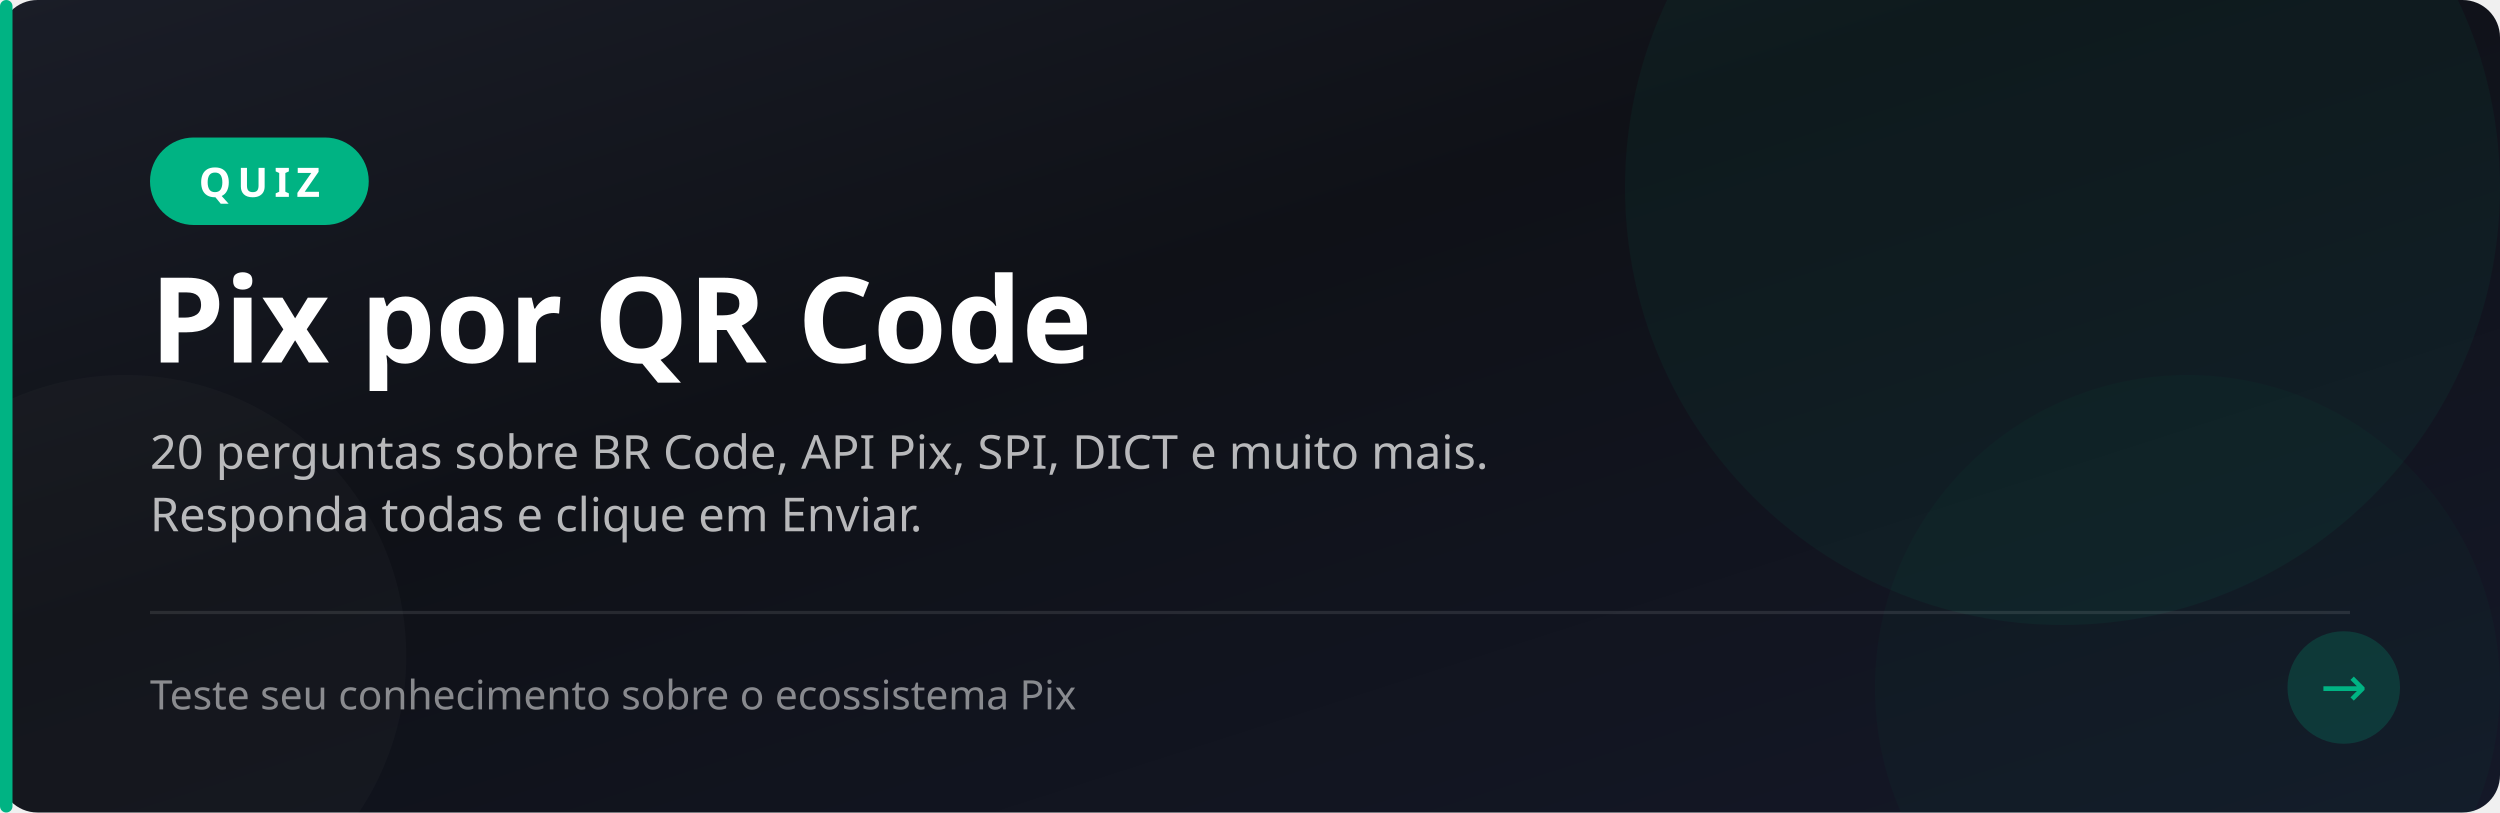
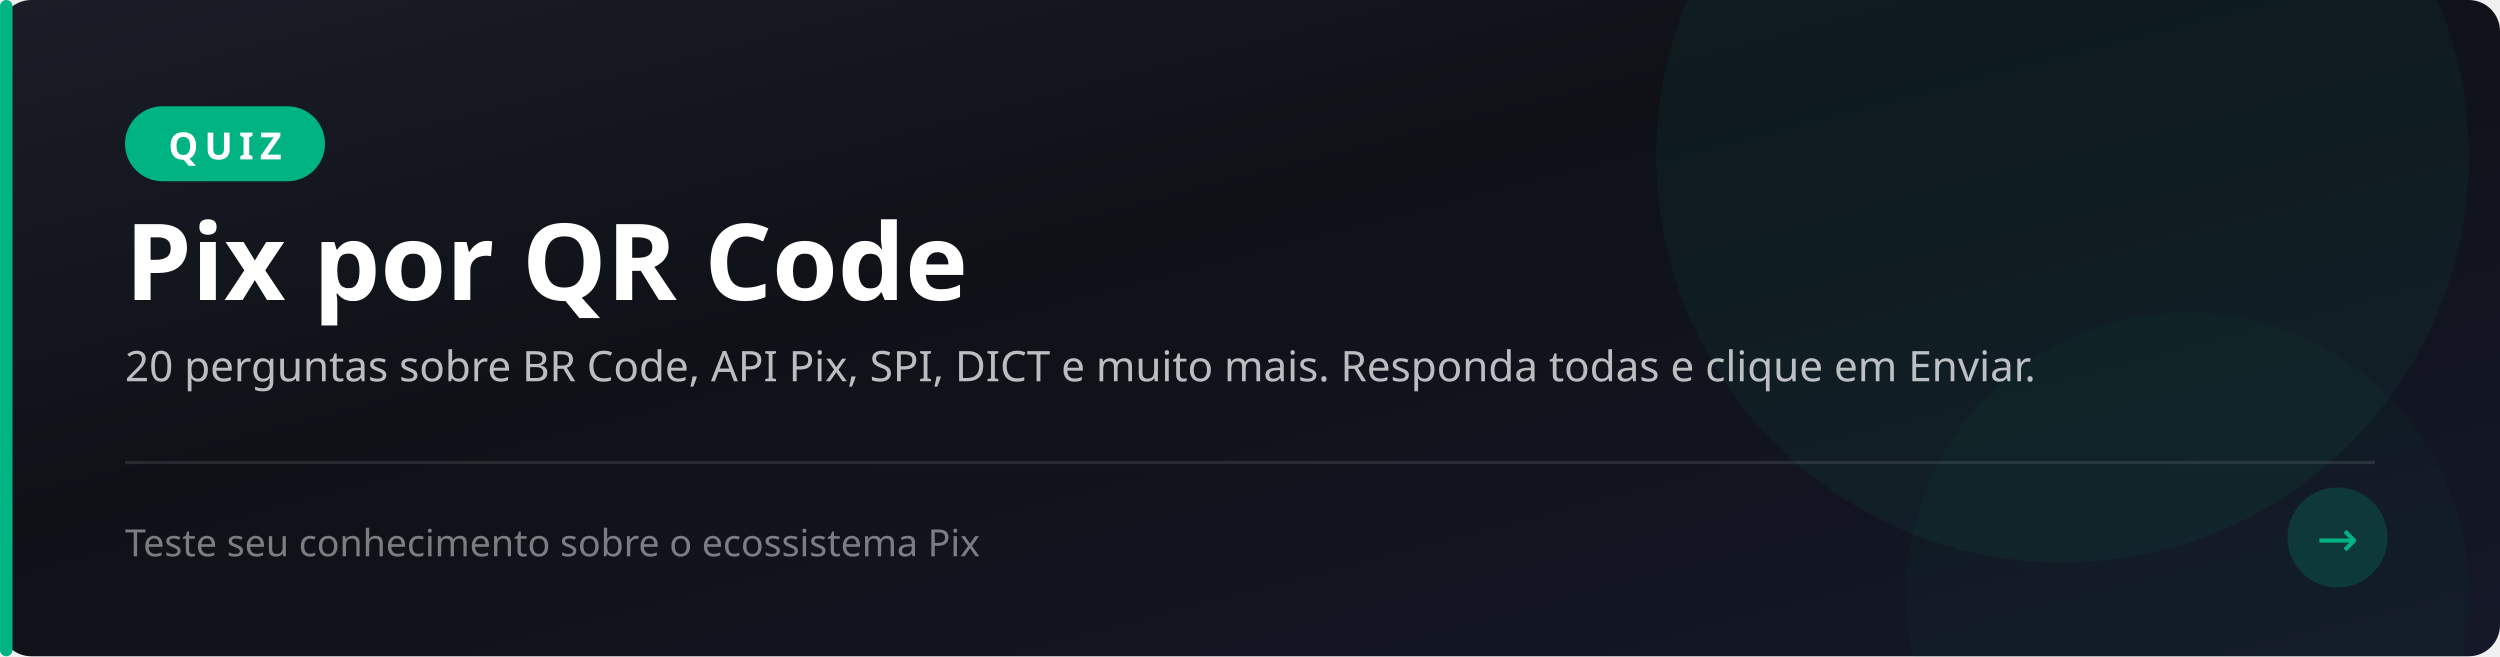
- <svg xmlns="http://www.w3.org/2000/svg" width="800" height="260" viewBox="0 0 800 260">
+ <svg xmlns="http://www.w3.org/2000/svg" width="800" height="210" viewBox="0 0 800 210">
  <defs>
    <linearGradient id="bg" x1="0%" y1="0%" x2="100%" y2="100%">
      <stop offset="0%" stop-color="#1A1D27" />
      <stop offset="40%" stop-color="#0F1117" />
      <stop offset="100%" stop-color="#141828" />
    </linearGradient>
  </defs>
-   <rect width="800" height="260" rx="12" fill="url(#bg)" />
-   <circle cx="660" cy="60" r="140" fill="rgba(0,179,131,0.06)" />
-   <circle cx="700" cy="220" r="100" fill="rgba(0,122,90,0.05)" />
-   <circle cx="40" cy="210" r="90" fill="rgba(255,255,255,0.02)" />
-   <rect x="0" y="0" width="4" height="260" rx="2" fill="#00B383" />
-   <rect x="48" y="44" width="70" height="28" rx="14" fill="#00B383" />
-   <text x="83" y="63" font-family="system-ui, sans-serif" font-size="13" font-weight="700" fill="white" text-anchor="middle" letter-spacing="2">QUIZ</text>
-   <text x="48" y="116" font-family="system-ui, sans-serif" font-size="38" font-weight="800" fill="white">Pix por QR Code</text>
-   <text x="48" y="150" font-family="system-ui, sans-serif" font-size="15" fill="rgba(255,255,255,0.7)">
-     20 perguntas sobre BR Code, API Pix, SPI, DICT e muito mais.
+   <rect width="800" height="210" rx="10" fill="url(#bg)" />
+   <circle cx="660" cy="50" r="130" fill="rgba(0,179,131,0.06)" />
+   <circle cx="700" cy="190" r="90" fill="rgba(0,122,90,0.05)" />
+   <rect x="0" y="0" width="4" height="210" rx="2" fill="#00B383" />
+   <rect x="40" y="34" width="64" height="24" rx="12" fill="#00B383" />
+   <text x="72" y="51" font-family="system-ui,sans-serif" font-size="12" font-weight="700" fill="white" text-anchor="middle" letter-spacing="2">QUIZ</text>
+   <text x="40" y="96" font-family="system-ui,sans-serif" font-size="34" font-weight="800" fill="white">Pix por QR Code</text>
+   <text x="40" y="122" font-family="system-ui,sans-serif" font-size="13.5" fill="rgba(255,255,255,0.72)">
+     20 perguntas sobre BR Code, API Pix, SPI, DICT e muito mais. Responda todas e clique em Enviar.
  </text>
-   <text x="48" y="170" font-family="system-ui, sans-serif" font-size="15" fill="rgba(255,255,255,0.7)">
-     Responda todas e clique em Enviar.
-   </text>
-   <line x1="48" y1="196" x2="752" y2="196" stroke="rgba(255,255,255,0.1)" stroke-width="1" />
-   <text x="48" y="227" font-family="system-ui, sans-serif" font-size="13" fill="rgba(255,255,255,0.5)">
+   <line x1="40" y1="148" x2="760" y2="148" stroke="rgba(255,255,255,0.1)" stroke-width="1" />
+   <text x="40" y="178" font-family="system-ui,sans-serif" font-size="12" fill="rgba(255,255,255,0.45)">
    Teste seu conhecimento sobre o ecossistema Pix
  </text>
-   <circle cx="750" cy="220" r="18" fill="rgba(0,179,131,0.2)" />
-   <text x="750" y="226" font-family="system-ui, sans-serif" font-size="18" fill="#00B383" text-anchor="middle">→</text>
+   <circle cx="748" cy="172" r="16" fill="rgba(0,179,131,0.2)" />
+   <text x="748" y="178" font-family="system-ui,sans-serif" font-size="16" fill="#00B383" text-anchor="middle">→</text>
</svg>
